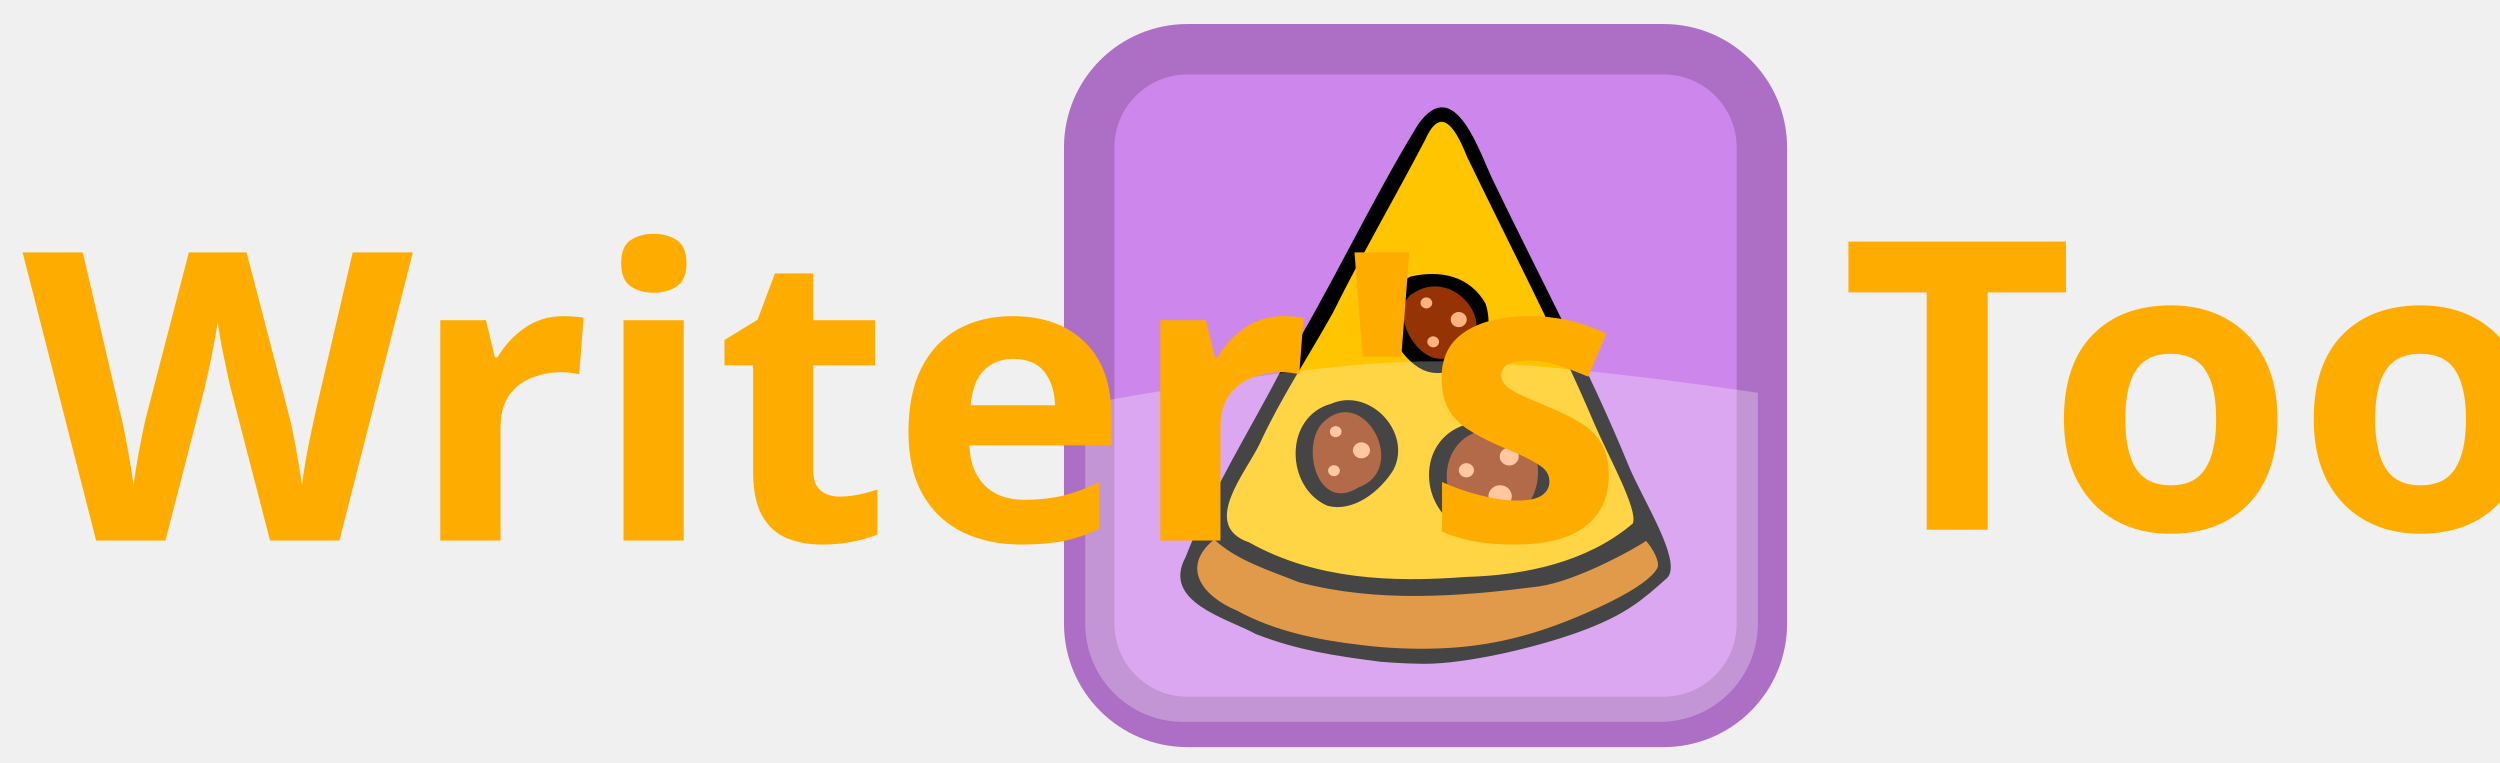
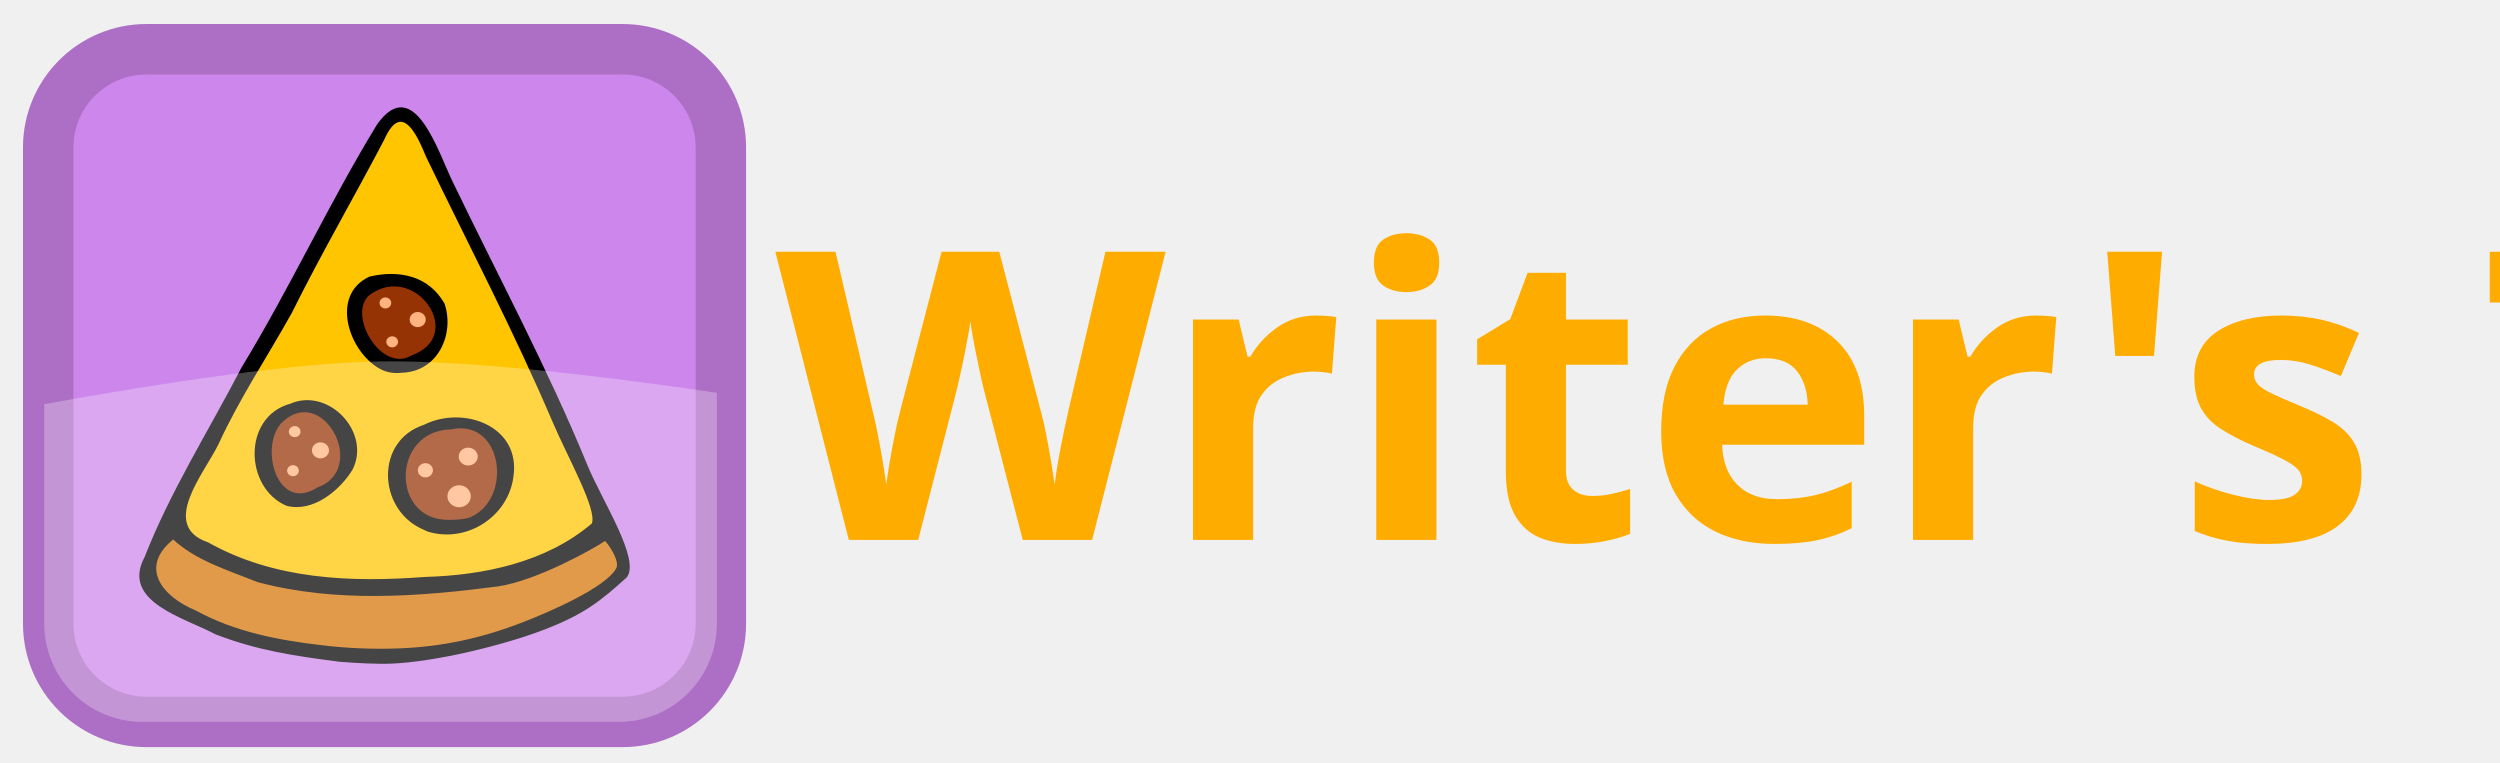
<svg xmlns="http://www.w3.org/2000/svg" width="446" height="136" id="svg2" version="1.0">
  <defs id="defs4">
    </defs>
  <g id="layer1" transform="translate(-107.6605,-422.1479)">
-     <rect style="fill:#cd87ec;fill-opacity:1;stroke:#ad6ec5;stroke-width:9;stroke-linejoin:round;stroke-miterlimit:4;stroke-dasharray:none;stroke-opacity:1" id="rect3163" width="120" height="120" x="301.975" y="430.934" ry="17.525" />
-     <g id="g3300" transform="matrix(1.080759,0,0,1.080759,264.4463,100.4441)">
-       <g id="g3317" transform="matrix(0.3178363,0,0,0.3178363,-28.25952,155.6626)">
-         <path style="fill:#ffc500;fill-opacity:1;fill-rule:evenodd;stroke:none;stroke-width:1px;stroke-linecap:butt;stroke-linejoin:miter;stroke-opacity:1" d="M 262.286,720.934 L 377.286,507.362 L 385.143,504.505 L 487.286,719.505 L 447.286,743.076 L 385.857,751.648 L 323,749.505 L 281.571,735.219 L 262.286,720.934 z" id="path2241" />
-         <path style="fill:#953304;fill-opacity:1;fill-rule:nonzero;stroke:none;stroke-opacity:1" id="path3214" d="M 360.39,691.914 A 22.857,22.857 0 1 1 359.971,682.294" transform="translate(-7,-5.714286)" />
-         <path style="fill:#953304;fill-opacity:1;fill-rule:nonzero;stroke:none;stroke-opacity:1" id="path3216" d="M 443.166,700.309 A 28.571,23.929 0 1 1 443.297,699.6" transform="matrix(0.9375093,0,0,1.074616,19.29081,-55.88329)" />
-         <path style="fill:#953304;fill-opacity:1;fill-rule:nonzero;stroke:none;stroke-opacity:1" id="path3218" d="M 406.114,622.509 A 22.143,22.143 0 1 1 406.216,621.853" transform="translate(-3.428571,-5)" />
-         <path style="fill:#d67505;fill-opacity:1;fill-rule:evenodd;stroke:none;stroke-width:1px;stroke-linecap:butt;stroke-linejoin:miter;stroke-opacity:1" d="M 261.145,721.032 L 308.622,744.771 L 366.201,751.842 L 432.366,746.791 L 486.914,721.032 L 495.5,742.75 L 463.175,768.004 L 409.637,786.187 L 351.048,788.207 L 305.086,779.621 L 268.216,763.964 L 249.023,747.801 L 261.145,721.032 z" id="path3238" />
-         <path style="fill:#000000" d="M 349.536,790.47 C 325.621,787.397 306.419,784.523 284.735,776.085 C 269.364,767.718 235.724,759.39 248.191,736.152 C 261.691,701.73 281.612,670.319 298.601,637.573 C 323.648,596.521 343.787,552.676 368.801,511.651 C 388.221,483.869 401.102,527.026 408.472,541.678 C 431.941,590.418 457.637,638.179 478.169,688.279 C 485.746,706.769 506.079,737.694 498.55,746.713 C 485.171,758.759 476.969,765.523 456.518,773.5 C 435.014,781.888 399.039,790.552 376.34,791.445 C 368.672,791.747 357.652,791.123 349.536,790.47 z M 380.05,783.527 C 402.924,782.705 423.543,778.19 445.368,769.656 C 458.483,764.528 487.51,752.093 493.142,741.971 C 494.931,738.757 490.694,731.401 487.369,727.711 C 481.8,731.579 451.869,748.38 431.777,751.328 C 390.533,756.699 347.46,759.948 306.814,749.078 C 291.767,742.97 275.242,738.144 263.053,726.973 C 245.417,741.282 256.927,756.437 274.884,763.878 C 294.947,774.905 317.896,779.295 340.172,781.86 C 352.654,783.433 367.523,784.052 380.05,783.527 z M 393.777,746.411 C 424.304,745.576 456.773,738.827 480.463,718.674 C 483.491,711.684 467.692,683.697 460.248,666.217 C 440.3,619.373 416.537,574.135 394.418,528.225 C 389.341,515.76 381.463,499.432 372.633,519.42 C 356.87,549.473 339.8,578.823 324.702,609.246 C 312.063,631.972 297.594,653.554 286.688,677.275 C 279.574,692.202 255.562,719.708 281.262,728.482 C 315.638,747.794 355.372,749.33 393.777,746.411 z M 392.031,721.382 C 369.324,710.844 367.938,675.655 393.288,667.408 C 413.836,657.082 443.808,668.064 439.759,694.47 C 436.991,715.368 415.185,729.106 395.156,722.821 L 392.031,721.382 L 392.031,721.382 z M 417.144,715.52 C 439.72,706.026 434.418,663.83 407.264,669.802 C 376.649,670.357 375.835,716.797 405.964,716.777 C 409.713,716.736 413.529,716.651 417.144,715.52 z M 321.829,709.427 C 299.979,699.96 299.099,663.187 323.87,656.455 C 343.793,647.755 366.03,671.335 356.228,690.689 C 349.493,701.68 335.515,713.115 321.829,709.427 z M 337.831,700.03 C 365.036,690.411 340.383,644.863 319.073,666.682 C 307.858,679.383 317,713.09 337.831,700.03 z M 370.683,638.463 C 354.292,629.75 344.253,599.896 365.086,590.415 C 380.211,586.863 395.708,589.867 403.986,604.423 C 409.379,620.28 400.555,639.867 381.799,640.361 C 378.026,640.8 374.055,640.328 370.683,638.463 z M 386.873,631.366 C 414.863,621.202 390.041,585.132 367.496,598.404 C 351.002,606.328 370.231,641.395 386.873,631.366 z" id="path2221" />
-         <path style="fill:#ffb380;fill-opacity:1;fill-rule:nonzero;stroke:none;stroke-opacity:1" id="path3220" d="M 190.628,668.322 A 6.071,5.714 0 1 1 190.656,668.152" transform="matrix(0.8128524,0,0,0.8128524,266.2098,141.4377)" />
-         <path style="fill:#ffb380;fill-opacity:1;fill-rule:nonzero;stroke:none;stroke-opacity:1" id="path3222" d="M 190.628,668.322 A 6.071,5.714 0 1 1 190.656,668.152" transform="translate(226.9285,37.14286)" />
-         <path style="fill:#ffb380;fill-opacity:1;fill-rule:nonzero;stroke:none;stroke-opacity:1" id="path3224" d="M 190.628,668.322 A 6.071,5.714 0 1 1 190.656,668.152" transform="matrix(0.6464961,0,0,0.6464961,274.6788,259.5732)" />
-         <path style="fill:#ffb380;fill-opacity:1;fill-rule:nonzero;stroke:none;stroke-opacity:1" id="path3226" d="M 190.628,668.322 A 6.071,5.714 0 1 1 190.656,668.152" transform="matrix(0.5009369,0,0,0.5009369,233.6789,336.649)" />
-         <path style="fill:#ffb380;fill-opacity:1;fill-rule:nonzero;stroke:none;stroke-opacity:1" id="path3228" d="M 190.628,668.322 A 6.071,5.714 0 1 1 190.656,668.152" transform="matrix(0.7296728,0,0,0.7296728,204.8289,193.7146)" />
-         <path style="fill:#ffb380;fill-opacity:1;fill-rule:nonzero;stroke:none;stroke-opacity:1" id="path3230" d="M 190.628,668.322 A 6.071,5.714 0 1 1 190.656,668.152" transform="matrix(0.5009369,0,0,0.5009369,232.795,356.9263)" />
-         <path style="fill:#ffb380;fill-opacity:1;fill-rule:nonzero;stroke:none;stroke-opacity:1" id="path3232" d="M 190.628,668.322 A 6.071,5.714 0 1 1 190.656,668.152" transform="matrix(0.5009369,0,0,0.5009369,280.7772,269.8006)" />
-         <path style="fill:#ffb380;fill-opacity:1;fill-rule:nonzero;stroke:none;stroke-opacity:1" id="path3234" d="M 190.628,668.322 A 6.071,5.714 0 1 1 190.656,668.152" transform="matrix(0.6880845,0,0,0.6880845,263.0155,153.5512)" />
-         <path style="fill:#ffb380;fill-opacity:1;fill-rule:nonzero;stroke:none;stroke-opacity:1" id="path3236" d="M 190.628,668.322 A 6.071,5.714 0 1 1 190.656,668.152" transform="matrix(0.5009369,0,0,0.5009369,284.3128,290.0037)" />
+     <g id="g2404">
+       <rect ry="17.525" y="430.934" x="116.261" height="120" width="120" id="rect3163" style="fill:#cd87ec;fill-opacity:1;stroke:#ad6ec5;stroke-width:9;stroke-linejoin:round;stroke-miterlimit:4;stroke-dasharray:none;stroke-opacity:1" />
+       <g transform="matrix(1.080759,0,0,1.080759,78.73198,100.4441)" id="g3300">
+         <g transform="matrix(0.3178363,0,0,0.3178363,-28.25952,155.6626)" id="g3317">
+           <path id="path2241" d="M 262.286,720.934 L 377.286,507.362 L 385.143,504.505 L 487.286,719.505 L 447.286,743.076 L 385.857,751.648 L 323,749.505 L 281.571,735.219 L 262.286,720.934 z" style="fill:#ffc500;fill-opacity:1;fill-rule:evenodd;stroke:none;stroke-width:1px;stroke-linecap:butt;stroke-linejoin:miter;stroke-opacity:1" />
+           <path transform="translate(-7,-5.714286)" d="M 360.39,691.914 A 22.857,22.857 0 1 1 359.971,682.294" id="path3214" style="fill:#953304;fill-opacity:1;fill-rule:nonzero;stroke:none;stroke-opacity:1" />
+           <path transform="matrix(0.9375093,0,0,1.074616,19.29081,-55.88329)" d="M 443.166,700.309 A 28.571,23.929 0 1 1 443.297,699.6" id="path3216" style="fill:#953304;fill-opacity:1;fill-rule:nonzero;stroke:none;stroke-opacity:1" />
+           <path transform="translate(-3.428571,-5)" d="M 406.114,622.509 A 22.143,22.143 0 1 1 406.216,621.853" id="path3218" style="fill:#953304;fill-opacity:1;fill-rule:nonzero;stroke:none;stroke-opacity:1" />
+           <path id="path3238" d="M 261.145,721.032 L 308.622,744.771 L 366.201,751.842 L 432.366,746.791 L 486.914,721.032 L 495.5,742.75 L 463.175,768.004 L 409.637,786.187 L 351.048,788.207 L 305.086,779.621 L 268.216,763.964 L 249.023,747.801 L 261.145,721.032 z" style="fill:#d67505;fill-opacity:1;fill-rule:evenodd;stroke:none;stroke-width:1px;stroke-linecap:butt;stroke-linejoin:miter;stroke-opacity:1" />
+           <path id="path2221" d="M 349.536,790.47 C 325.621,787.397 306.419,784.523 284.735,776.085 C 269.364,767.718 235.724,759.39 248.191,736.152 C 261.691,701.73 281.612,670.319 298.601,637.573 C 323.648,596.521 343.787,552.676 368.801,511.651 C 388.221,483.869 401.102,527.026 408.472,541.678 C 431.941,590.418 457.637,638.179 478.169,688.279 C 485.746,706.769 506.079,737.694 498.55,746.713 C 485.171,758.759 476.969,765.523 456.518,773.5 C 435.014,781.888 399.039,790.552 376.34,791.445 C 368.672,791.747 357.652,791.123 349.536,790.47 z M 380.05,783.527 C 402.924,782.705 423.543,778.19 445.368,769.656 C 458.483,764.528 487.51,752.093 493.142,741.971 C 494.931,738.757 490.694,731.401 487.369,727.711 C 481.8,731.579 451.869,748.38 431.777,751.328 C 390.533,756.699 347.46,759.948 306.814,749.078 C 291.767,742.97 275.242,738.144 263.053,726.973 C 245.417,741.282 256.927,756.437 274.884,763.878 C 294.947,774.905 317.896,779.295 340.172,781.86 C 352.654,783.433 367.523,784.052 380.05,783.527 z M 393.777,746.411 C 424.304,745.576 456.773,738.827 480.463,718.674 C 483.491,711.684 467.692,683.697 460.248,666.217 C 440.3,619.373 416.537,574.135 394.418,528.225 C 389.341,515.76 381.463,499.432 372.633,519.42 C 356.87,549.473 339.8,578.823 324.702,609.246 C 312.063,631.972 297.594,653.554 286.688,677.275 C 279.574,692.202 255.562,719.708 281.262,728.482 C 315.638,747.794 355.372,749.33 393.777,746.411 z M 392.031,721.382 C 369.324,710.844 367.938,675.655 393.288,667.408 C 413.836,657.082 443.808,668.064 439.759,694.47 C 436.991,715.368 415.185,729.106 395.156,722.821 L 392.031,721.382 L 392.031,721.382 z M 417.144,715.52 C 439.72,706.026 434.418,663.83 407.264,669.802 C 376.649,670.357 375.835,716.797 405.964,716.777 C 409.713,716.736 413.529,716.651 417.144,715.52 z M 321.829,709.427 C 299.979,699.96 299.099,663.187 323.87,656.455 C 343.793,647.755 366.03,671.335 356.228,690.689 C 349.493,701.68 335.515,713.115 321.829,709.427 z M 337.831,700.03 C 365.036,690.411 340.383,644.863 319.073,666.682 C 307.858,679.383 317,713.09 337.831,700.03 z M 370.683,638.463 C 354.292,629.75 344.253,599.896 365.086,590.415 C 380.211,586.863 395.708,589.867 403.986,604.423 C 409.379,620.28 400.555,639.867 381.799,640.361 C 378.026,640.8 374.055,640.328 370.683,638.463 z M 386.873,631.366 C 414.863,621.202 390.041,585.132 367.496,598.404 C 351.002,606.328 370.231,641.395 386.873,631.366 z" style="fill:#000000" />
+           <path transform="matrix(0.8128524,0,0,0.8128524,266.2098,141.4377)" d="M 190.628,668.322 A 6.071,5.714 0 1 1 190.656,668.152" id="path3220" style="fill:#ffb380;fill-opacity:1;fill-rule:nonzero;stroke:none;stroke-opacity:1" />
+           <path transform="translate(226.9285,37.14286)" d="M 190.628,668.322 A 6.071,5.714 0 1 1 190.656,668.152" id="path3222" style="fill:#ffb380;fill-opacity:1;fill-rule:nonzero;stroke:none;stroke-opacity:1" />
+           <path transform="matrix(0.6464961,0,0,0.6464961,274.6788,259.5732)" d="M 190.628,668.322 A 6.071,5.714 0 1 1 190.656,668.152" id="path3224" style="fill:#ffb380;fill-opacity:1;fill-rule:nonzero;stroke:none;stroke-opacity:1" />
+           <path transform="matrix(0.5009369,0,0,0.5009369,233.6789,336.649)" d="M 190.628,668.322 A 6.071,5.714 0 1 1 190.656,668.152" id="path3226" style="fill:#ffb380;fill-opacity:1;fill-rule:nonzero;stroke:none;stroke-opacity:1" />
+           <path transform="matrix(0.7296728,0,0,0.7296728,204.8289,193.7146)" d="M 190.628,668.322 A 6.071,5.714 0 1 1 190.656,668.152" id="path3228" style="fill:#ffb380;fill-opacity:1;fill-rule:nonzero;stroke:none;stroke-opacity:1" />
+           <path transform="matrix(0.5009369,0,0,0.5009369,232.795,356.9263)" d="M 190.628,668.322 A 6.071,5.714 0 1 1 190.656,668.152" id="path3230" style="fill:#ffb380;fill-opacity:1;fill-rule:nonzero;stroke:none;stroke-opacity:1" />
+           <path transform="matrix(0.5009369,0,0,0.5009369,280.7772,269.8006)" d="M 190.628,668.322 A 6.071,5.714 0 1 1 190.656,668.152" id="path3232" style="fill:#ffb380;fill-opacity:1;fill-rule:nonzero;stroke:none;stroke-opacity:1" />
+           <path transform="matrix(0.6880845,0,0,0.6880845,263.0155,153.5512)" d="M 190.628,668.322 A 6.071,5.714 0 1 1 190.656,668.152" id="path3234" style="fill:#ffb380;fill-opacity:1;fill-rule:nonzero;stroke:none;stroke-opacity:1" />
+           <path transform="matrix(0.5009369,0,0,0.5009369,284.3128,290.0037)" d="M 190.628,668.322 A 6.071,5.714 0 1 1 190.656,668.152" id="path3236" style="fill:#ffb380;fill-opacity:1;fill-rule:nonzero;stroke:none;stroke-opacity:1" />
+         </g>
      </g>
+       <path id="rect3166" d="M 175.551,486.621 C 160.53,486.844 137.346,490.304 115.551,494.246 L 115.551,533.402 C 115.551,543.111 123.373,550.933 133.082,550.933 L 218.02,550.933 C 227.729,550.933 235.551,543.111 235.551,533.402 L 235.551,492.214 C 213.443,488.985 190.622,486.396 175.551,486.621 z" style="opacity:0.27;fill:#ffffff;fill-opacity:1;stroke:none;stroke-width:12.883;stroke-linejoin:round;stroke-miterlimit:4;stroke-dasharray:none;stroke-opacity:1" />
    </g>
-     <path style="opacity:0.27;fill:#ffffff;fill-opacity:1;stroke:none;stroke-width:12.883;stroke-linejoin:round;stroke-miterlimit:4;stroke-dasharray:none;stroke-opacity:1" d="M 361.265,486.621 C 346.245,486.844 323.06,490.304 301.265,494.246 L 301.265,533.402 C 301.265,543.111 309.087,550.933 318.796,550.933 L 403.734,550.933 C 413.443,550.933 421.265,543.111 421.265,533.402 L 421.265,492.214 C 399.157,488.985 376.336,486.396 361.265,486.621 z" id="rect3166" />
-     <text xml:space="preserve" style="font-size:40px;font-style:normal;font-weight:normal;line-height:125%;fill:#ffac00;fill-opacity:1;stroke:none;stroke-width:1px;stroke-linecap:butt;stroke-linejoin:miter;stroke-opacity:1;font-family:Bitstream Vera Sans" x="111.694" y="518.579" id="text2455">
-       <tspan x="111.694" y="518.579" style="font-size:72px;font-style:normal;font-variant:normal;font-weight:bold;font-stretch:normal;text-align:start;line-height:125%;writing-mode:lr-tb;text-anchor:start;fill:#ffac00;fill-opacity:1;font-family:Yanone Kaffeesatz Rg;-inkscape-font-specification:Yanone Kaffeesatz Rg Bold" id="tspan2471">Writer's</tspan>
-     </text>
-     <text xml:space="preserve" style="font-size:40px;font-style:normal;font-weight:normal;line-height:125%;fill:#ffac00;fill-opacity:1;stroke:none;stroke-width:1px;stroke-linecap:butt;stroke-linejoin:miter;stroke-opacity:1;font-family:Bitstream Vera Sans" x="435.98" y="516.65" id="text2467">
-       <tspan id="tspan2469" x="435.98" y="516.65" style="font-size:72px;font-style:normal;font-variant:normal;font-weight:bold;font-stretch:normal;text-align:start;line-height:125%;writing-mode:lr-tb;text-anchor:start;fill:#ffac00;fill-opacity:1;font-family:Yanone Kaffeesatz Rg;-inkscape-font-specification:Yanone Kaffeesatz Rg Bold">Tools</tspan>
+     <text xml:space="preserve" style="font-size:40px;font-style:normal;font-weight:normal;line-height:125%;fill:#ffac00;fill-opacity:1;stroke:none;stroke-width:1px;stroke-linecap:butt;stroke-linejoin:miter;stroke-opacity:1;font-family:Bitstream Vera Sans" x="245.98" y="518.466" id="text2455">
+       <tspan x="245.98" y="518.466" style="font-size:72px;font-style:normal;font-variant:normal;font-weight:bold;font-stretch:normal;text-align:start;line-height:125%;writing-mode:lr-tb;text-anchor:start;fill:#ffac00;fill-opacity:1;font-family:Yanone Kaffeesatz Rg;-inkscape-font-specification:Yanone Kaffeesatz Rg Bold" id="tspan2471">Writer's Tools</tspan>
    </text>
  </g>
</svg>
